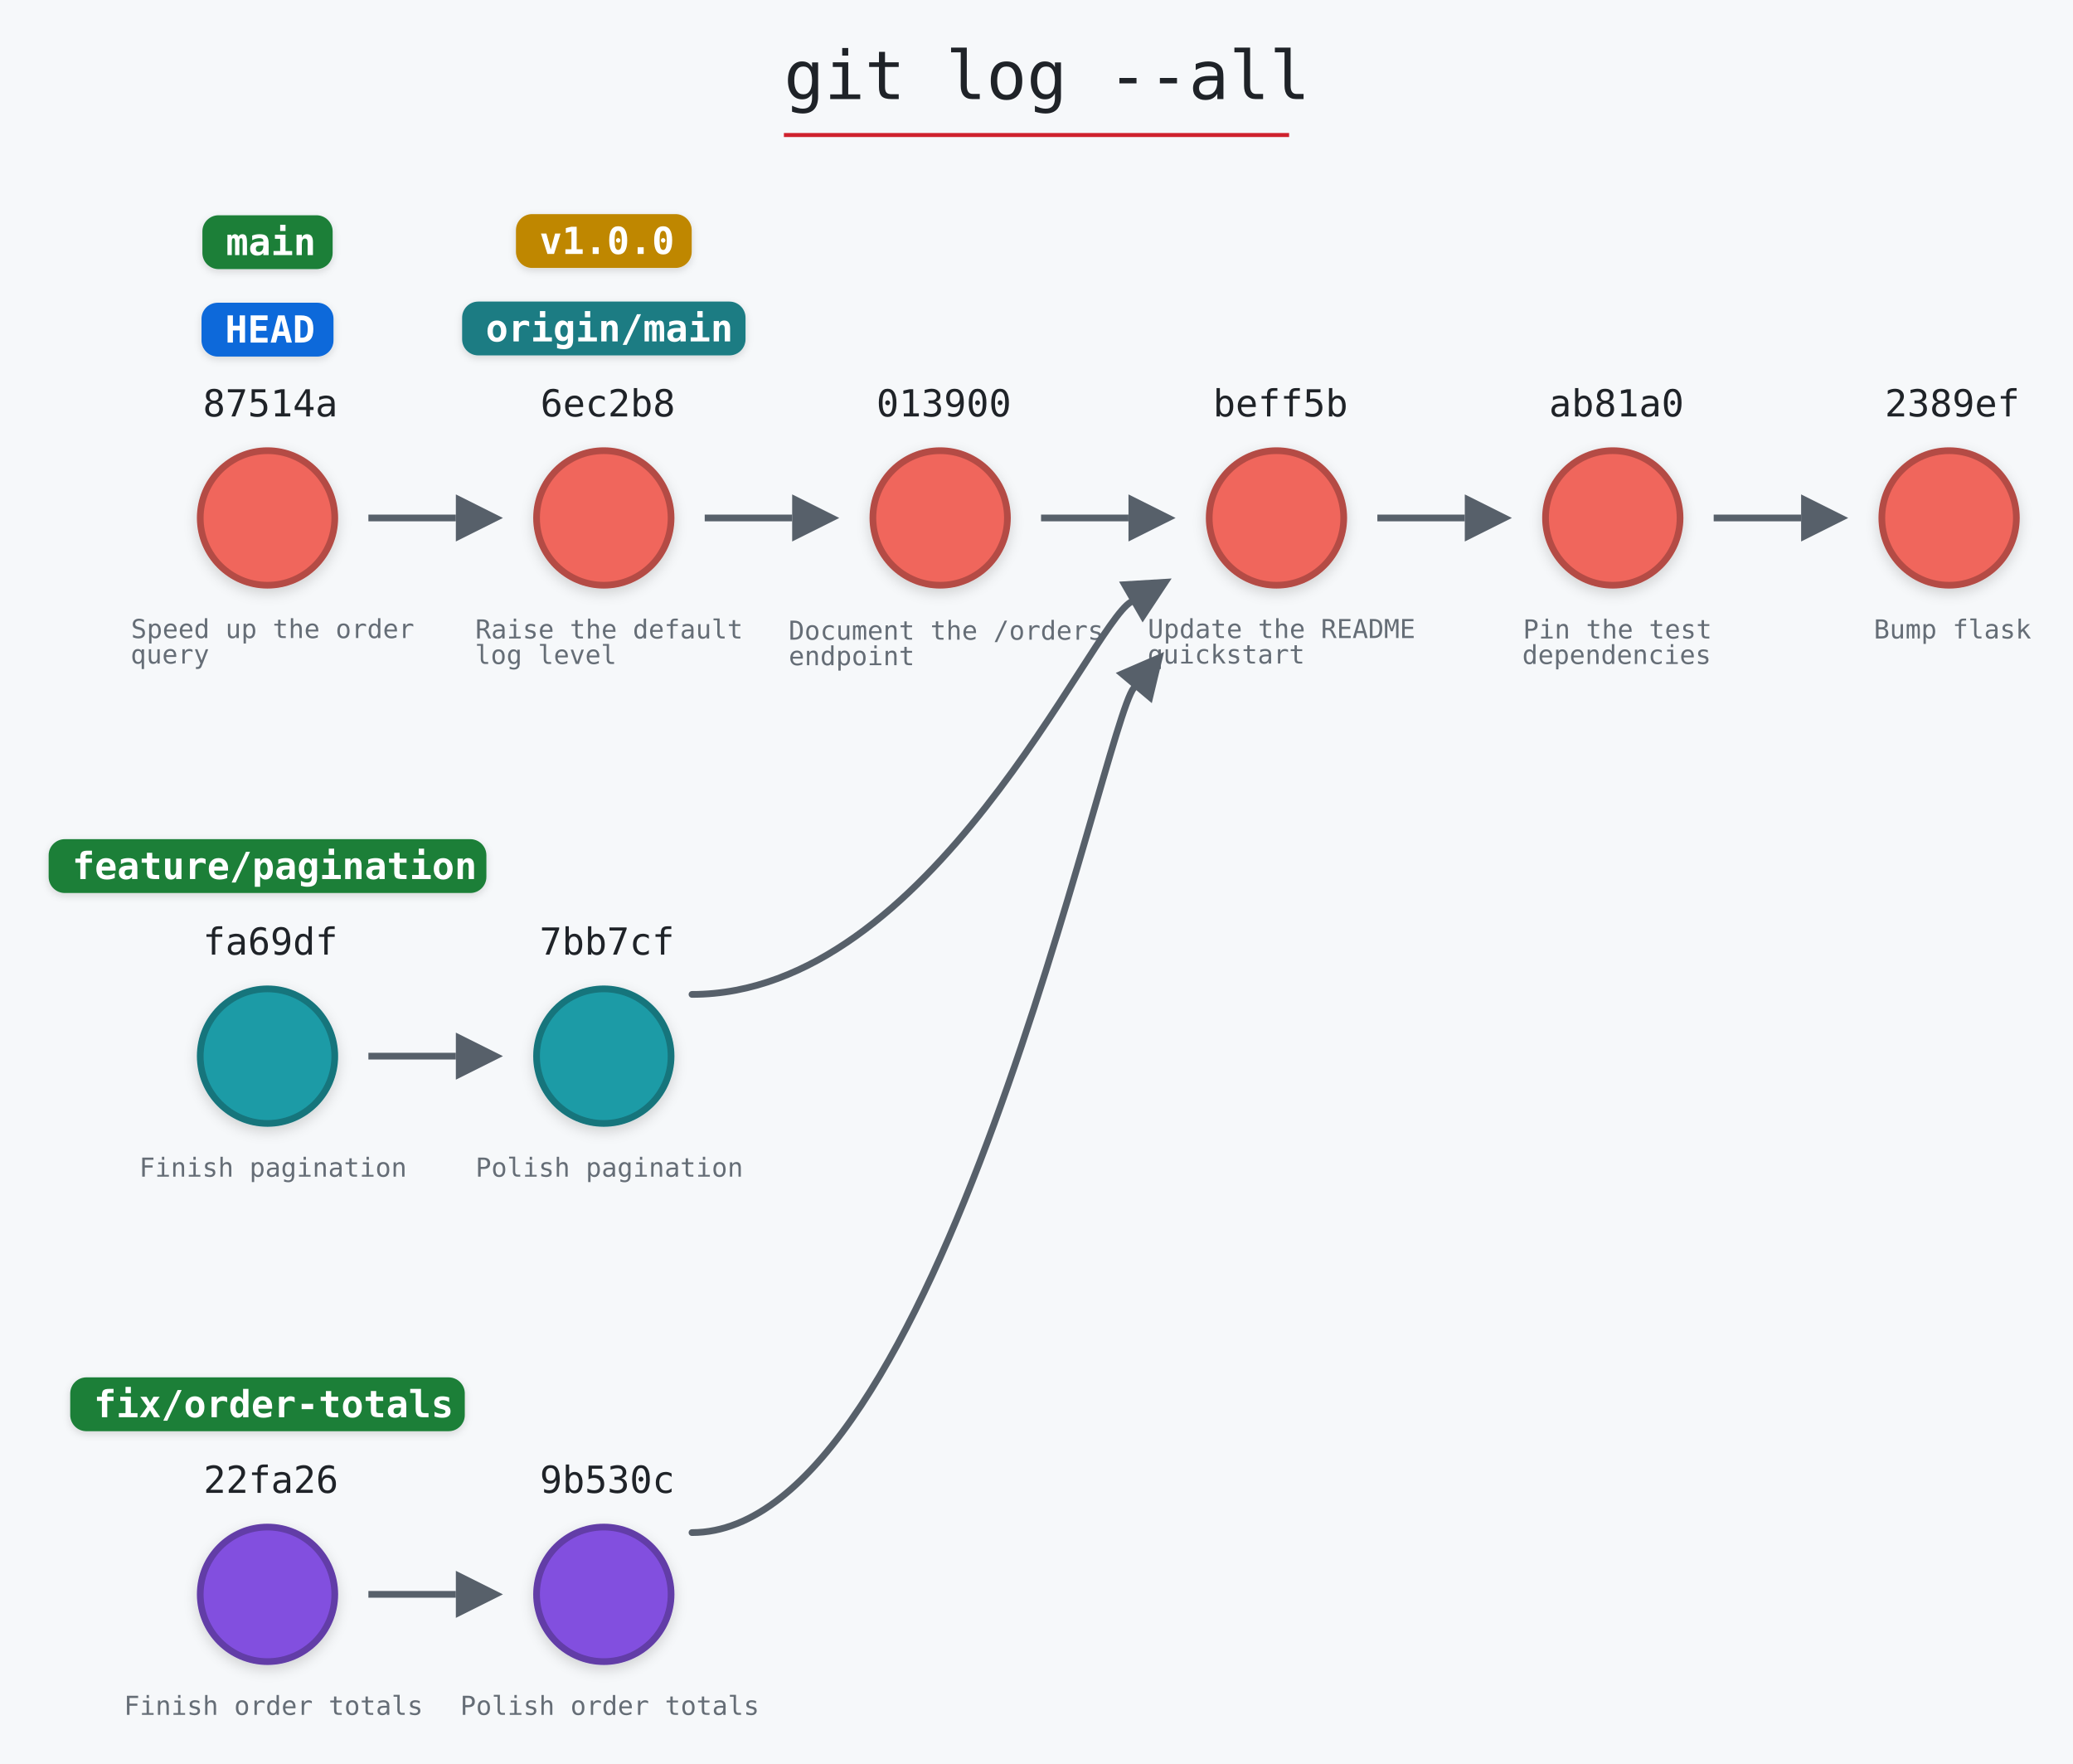
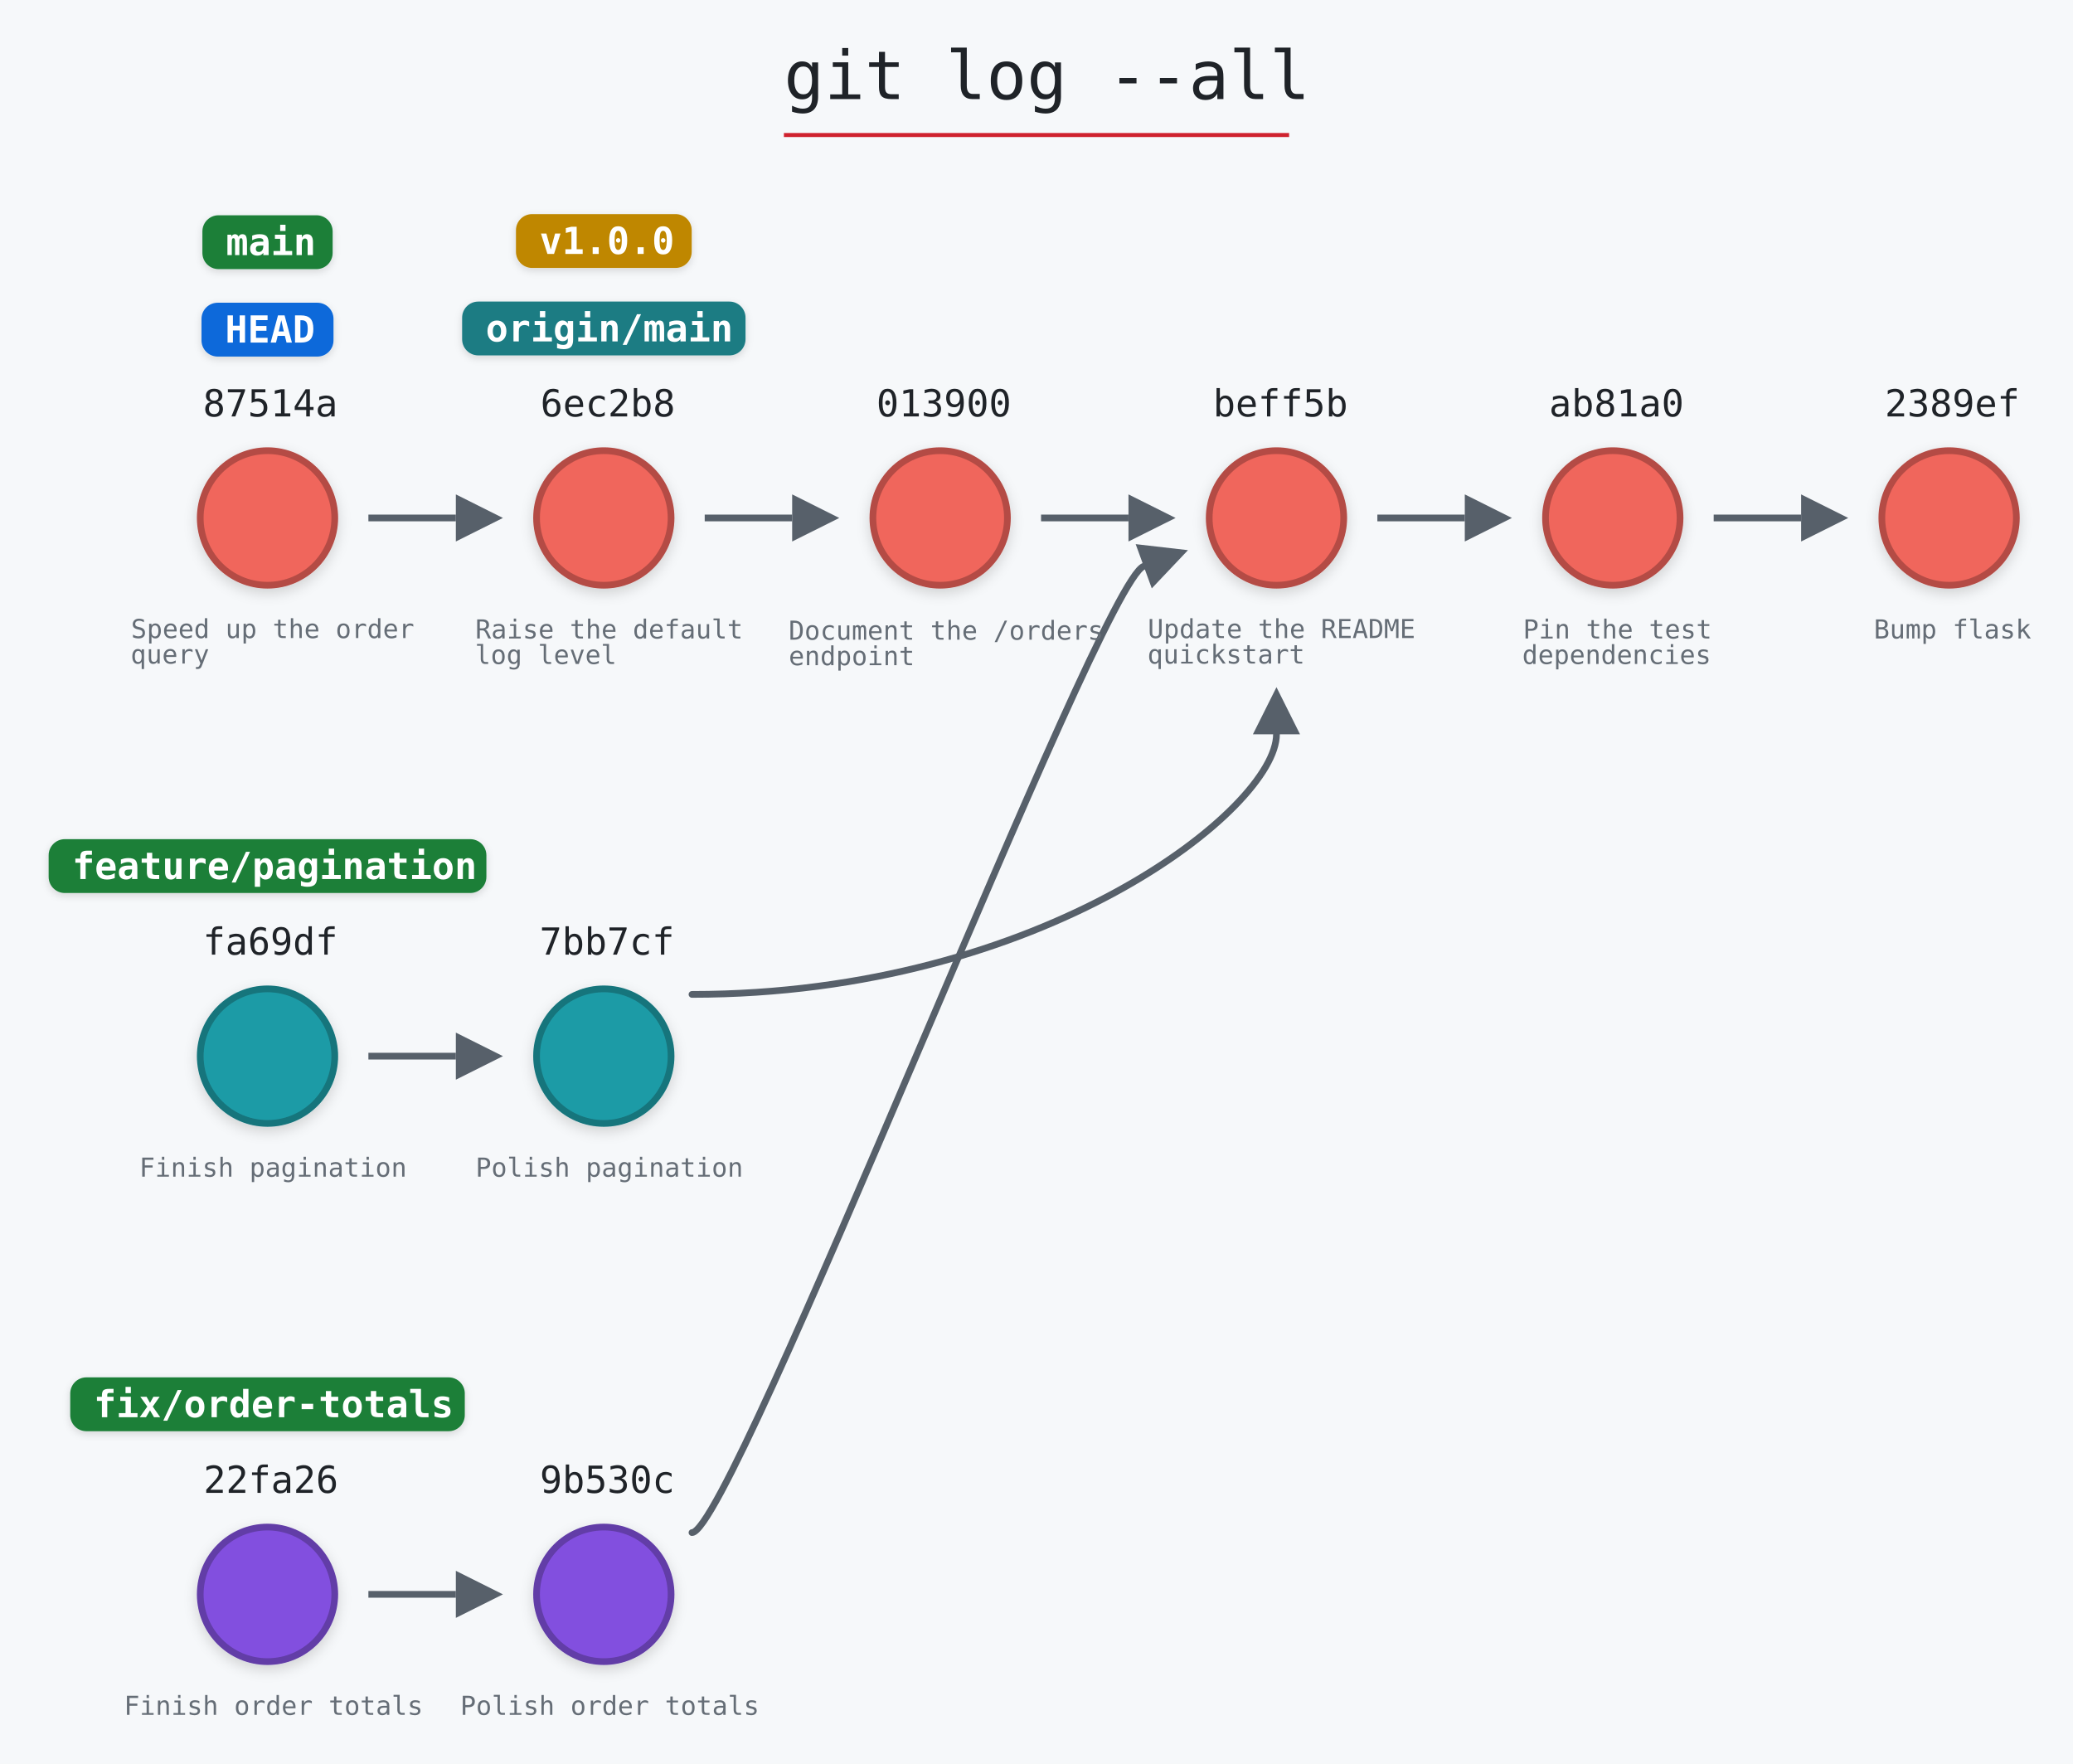
- <svg xmlns="http://www.w3.org/2000/svg" id="scene" viewBox="363.34 -15.23 1193.32 1015.23" width="1193.32" height="1015.23" font-family="&quot;Cascadia Mono&quot;,&quot;JetBrains Mono&quot;,&quot;Fira Mono&quot;,&quot;SF Mono&quot;,Menlo,Consolas,&quot;DejaVu Sans Mono&quot;,&quot;Liberation Mono&quot;,monospace" data-scale="77.440337" data-center="5.716225 -3.320288" data-frame="1920 1080">
+ <svg xmlns="http://www.w3.org/2000/svg" id="scene" viewBox="363.34 -15.23 1193.32 1015.23" width="1193.32" height="1015.23" font-family="&quot;Cascadia Mono&quot;,&quot;JetBrains Mono&quot;,&quot;Fira Mono&quot;,&quot;SF Mono&quot;,Menlo,Consolas,&quot;DejaVu Sans Mono&quot;,&quot;Liberation Mono&quot;,monospace" data-scale="77.440337" data-center="5.716225 -3.320288" data-frame="1920 1080" data-theme="light">
  <defs>
    <filter id="shadow1" x="-60%" y="-60%" width="220%" height="220%" color-interpolation-filters="sRGB">
      <feDropShadow dx="0" dy="2.71" stdDeviation="3.87" flood-color="#000000" flood-opacity="0.16" />
    </filter>
    <filter id="shadow2" x="-60%" y="-60%" width="220%" height="220%" color-interpolation-filters="sRGB">
      <feDropShadow dx="0" dy="1.55" stdDeviation="2.32" flood-color="#000000" flood-opacity="0.14" />
    </filter>
  </defs>
  <rect x="363.34" y="-15.23" width="1193.32" height="1015.23" fill="#F6F8FA" data-role="background" />
+   <line x1="575.41" y1="282.88" x2="625.75" y2="282.88" fill="none" stroke="#57606A" stroke-width="3.87" data-role="edge" data-src="87514a7364eeca0129f9c721c4f19bb402d01afe" data-dst="6ec2b8c6d5e08b122fcee197d96d51689b269ac0" data-phase="before" />
+   <polygon points="652.85,282.88 625.75,269.32 625.75,296.43" fill="#57606A" data-role="edge" data-src="87514a7364eeca0129f9c721c4f19bb402d01afe" data-dst="6ec2b8c6d5e08b122fcee197d96d51689b269ac0" data-phase="before" />
+   <line x1="769.01" y1="282.88" x2="819.35" y2="282.88" fill="none" stroke="#57606A" stroke-width="3.87" data-role="edge" data-src="6ec2b8c6d5e08b122fcee197d96d51689b269ac0" data-dst="013900b4f918f460b423b7998265adbe9a9b8fdd" data-phase="before" />
+   <polygon points="846.46,282.88 819.35,269.32 819.35,296.43" fill="#57606A" data-role="edge" data-src="6ec2b8c6d5e08b122fcee197d96d51689b269ac0" data-dst="013900b4f918f460b423b7998265adbe9a9b8fdd" data-phase="before" />
+   <line x1="962.62" y1="282.88" x2="1012.95" y2="282.88" fill="none" stroke="#57606A" stroke-width="3.87" data-role="edge" data-src="013900b4f918f460b423b7998265adbe9a9b8fdd" data-dst="beff5b09452f5173c5b26dee3ababda1e7f70b86" data-phase="before" />
+   <polygon points="1040.06,282.88 1012.95,269.32 1012.95,296.43" fill="#57606A" data-role="edge" data-src="013900b4f918f460b423b7998265adbe9a9b8fdd" data-dst="beff5b09452f5173c5b26dee3ababda1e7f70b86" data-phase="before" />
+   <line x1="1156.22" y1="282.88" x2="1206.55" y2="282.88" fill="none" stroke="#57606A" stroke-width="3.87" data-role="edge" data-src="beff5b09452f5173c5b26dee3ababda1e7f70b86" data-dst="ab81a0eda92af6e1ccb25044e8c648bbd092bb32" data-phase="before" />
+   <polygon points="1233.66,282.88 1206.55,269.32 1206.55,296.43" fill="#57606A" data-role="edge" data-src="beff5b09452f5173c5b26dee3ababda1e7f70b86" data-dst="ab81a0eda92af6e1ccb25044e8c648bbd092bb32" data-phase="before" />
+   <line x1="575.41" y1="592.64" x2="625.75" y2="592.64" fill="none" stroke="#57606A" stroke-width="3.87" data-role="edge" data-src="fa69df4b195035d2bcc1862440430ed19059a811" data-dst="7bb7cf4b349a694944d4eddf977f82fe4d44a9b2" data-phase="before" />
+   <polygon points="652.85,592.64 625.75,579.09 625.75,606.19" fill="#57606A" data-role="edge" data-src="fa69df4b195035d2bcc1862440430ed19059a811" data-dst="7bb7cf4b349a694944d4eddf977f82fe4d44a9b2" data-phase="before" />
+   <path d="M 761.68 557.1 C 963.55 557.1, 1098.14 449.97, 1098.14 407.38" stroke-linecap="round" fill="none" stroke="#57606A" stroke-width="3.87" data-role="edge" data-src="7bb7cf4b349a694944d4eddf977f82fe4d44a9b2" data-dst="beff5b09452f5173c5b26dee3ababda1e7f70b86" data-phase="before" />
+   <polygon points="1098.14,380.28 1084.58,407.38 1111.69,407.38" fill="#57606A" data-role="edge" data-src="7bb7cf4b349a694944d4eddf977f82fe4d44a9b2" data-dst="beff5b09452f5173c5b26dee3ababda1e7f70b86" data-phase="before" />
+   <line x1="1349.82" y1="282.88" x2="1400.15" y2="282.88" fill="none" stroke="#57606A" stroke-width="3.87" data-role="edge" data-src="ab81a0eda92af6e1ccb25044e8c648bbd092bb32" data-dst="2389ef9cfd806326d1dcf73ff3550c22a3aaac83" data-phase="before" />
+   <polygon points="1427.26,282.88 1400.15,269.32 1400.15,296.43" fill="#57606A" data-role="edge" data-src="ab81a0eda92af6e1ccb25044e8c648bbd092bb32" data-dst="2389ef9cfd806326d1dcf73ff3550c22a3aaac83" data-phase="before" />
+   <line x1="575.41" y1="902.4" x2="625.75" y2="902.4" fill="none" stroke="#57606A" stroke-width="3.87" data-role="edge" data-src="22fa26ccb001dd4b8e8f7b82e5fdd46a619fd104" data-dst="9b530ceaec9c9baf4d1c5070e9af76cc9c205151" data-phase="before" />
+   <polygon points="652.85,902.4 625.75,888.85 625.75,915.95" fill="#57606A" data-role="edge" data-src="22fa26ccb001dd4b8e8f7b82e5fdd46a619fd104" data-dst="9b530ceaec9c9baf4d1c5070e9af76cc9c205151" data-phase="before" />
+   <path d="M 761.68 866.86 C 784.91 866.86, 996.26 319.96, 1021.73 310.69" stroke-linecap="round" fill="none" stroke="#57606A" stroke-width="3.87" data-role="edge" data-src="9b530ceaec9c9baf4d1c5070e9af76cc9c205151" data-dst="beff5b09452f5173c5b26dee3ababda1e7f70b86" data-phase="before" />
+   <polygon points="1047.2,301.42 1017.09,297.95 1026.36,323.42" fill="#57606A" data-role="edge" data-src="9b530ceaec9c9baf4d1c5070e9af76cc9c205151" data-dst="beff5b09452f5173c5b26dee3ababda1e7f70b86" data-phase="before" />
  <circle cx="517.33" cy="282.88" r="38.72" fill="#F0665C" stroke="#B44C45" stroke-width="3.87" filter="url(#shadow1)" data-role="commit" data-phase="before" data-sha="87514a7364eeca0129f9c721c4f19bb402d01afe" data-author="Margaret Hamilton" data-date="2024-03-01 19:00" data-message="Speed up the order query" data-parents="6ec2b8c6d5e08b122fcee197d96d51689b269ac0" data-kind="commit" />
  <text x="480.13" y="224.46" font-size="21.5" fill="#1F2328" xml:space="preserve" textLength="74.4" lengthAdjust="spacingAndGlyphs" data-role="commit-label" data-sha="87514a7364eeca0129f9c721c4f19bb402d01afe" data-phase="before">87514a</text>
  <text x="438.74" y="352.01" font-size="15.05" fill="#656D76" xml:space="preserve" textLength="157.42" lengthAdjust="spacingAndGlyphs" data-role="commit-label" data-sha="87514a7364eeca0129f9c721c4f19bb402d01afe" data-phase="before">Speed up the order</text>
  <text x="438.51" y="366.68" font-size="15.05" fill="#656D76" xml:space="preserve" textLength="42.79" lengthAdjust="spacingAndGlyphs" data-role="commit-label" data-sha="87514a7364eeca0129f9c721c4f19bb402d01afe" data-phase="before">query</text>
  <rect x="479.34" y="159.01" width="75.98" height="30.98" rx="9.29" fill="#0969DA" filter="url(#shadow2)" data-role="ref" data-name="HEAD" data-kind="head" data-phase="before" />
  <text x="492.9" y="181.95" font-size="21.5" fill="#FFFFFF" xml:space="preserve" font-weight="700" textLength="48.87" lengthAdjust="spacingAndGlyphs" data-role="ref" data-name="HEAD" data-kind="head" data-phase="before">HEAD</text>
  <rect x="479.85" y="108.67" width="74.97" height="30.98" rx="9.29" fill="#1A7F37" filter="url(#shadow2)" data-role="ref" data-name="main" data-kind="branch" data-phase="before" />
  <text x="493.4" y="131.61" font-size="21.5" fill="#FFFFFF" xml:space="preserve" font-weight="700" textLength="47.87" lengthAdjust="spacingAndGlyphs" data-role="ref" data-name="main" data-kind="branch" data-phase="before">main</text>
  <circle cx="710.93" cy="282.88" r="38.72" fill="#F0665C" stroke="#B44C45" stroke-width="3.87" filter="url(#shadow1)" data-role="commit" data-phase="before" data-sha="6ec2b8c6d5e08b122fcee197d96d51689b269ac0" data-author="Margaret Hamilton" data-date="2024-03-01 14:00" data-message="Raise the default log level" data-parents="013900b4f918f460b423b7998265adbe9a9b8fdd" data-kind="commit" />
  <text x="674.41" y="224.46" font-size="21.5" fill="#1F2328" xml:space="preserve" textLength="73.06" lengthAdjust="spacingAndGlyphs" data-role="commit-label" data-sha="6ec2b8c6d5e08b122fcee197d96d51689b269ac0" data-phase="before">6ec2b8</text>
  <text x="636.99" y="352.24" font-size="15.05" fill="#656D76" xml:space="preserve" textLength="148.13" lengthAdjust="spacingAndGlyphs" data-role="commit-label" data-sha="6ec2b8c6d5e08b122fcee197d96d51689b269ac0" data-phase="before">Raise the default</text>
  <text x="636.75" y="366.92" font-size="15.05" fill="#656D76" xml:space="preserve" textLength="77.83" lengthAdjust="spacingAndGlyphs" data-role="commit-label" data-sha="6ec2b8c6d5e08b122fcee197d96d51689b269ac0" data-phase="before">log level</text>
  <rect x="629.36" y="158.34" width="163.14" height="30.98" rx="9.29" fill="#1B7C83" filter="url(#shadow2)" data-role="ref" data-name="origin/main" data-kind="remote" data-phase="before" />
  <text x="642.92" y="181.28" font-size="21.5" fill="#FFFFFF" xml:space="preserve" font-weight="700" textLength="136.04" lengthAdjust="spacingAndGlyphs" data-role="ref" data-name="origin/main" data-kind="remote" data-phase="before">origin/main</text>
  <rect x="660.35" y="108" width="101.17" height="30.98" rx="9.29" fill="#BF8700" filter="url(#shadow2)" data-role="ref" data-name="v1.0.0" data-kind="tag" data-phase="before" />
  <text x="673.9" y="130.94" font-size="21.5" fill="#FFFFFF" xml:space="preserve" font-weight="700" textLength="74.07" lengthAdjust="spacingAndGlyphs" data-role="ref" data-name="v1.0.0" data-kind="tag" data-phase="before">v1.0.0</text>
-   <line x1="575.41" y1="282.88" x2="625.75" y2="282.88" fill="none" stroke="#57606A" stroke-width="3.87" data-role="edge" data-src="87514a7364eeca0129f9c721c4f19bb402d01afe" data-dst="6ec2b8c6d5e08b122fcee197d96d51689b269ac0" data-phase="before" />
-   <polygon points="652.85,282.88 625.75,269.32 625.75,296.43" fill="#57606A" data-role="edge" data-src="87514a7364eeca0129f9c721c4f19bb402d01afe" data-dst="6ec2b8c6d5e08b122fcee197d96d51689b269ac0" data-phase="before" />
  <circle cx="904.54" cy="282.88" r="38.72" fill="#F0665C" stroke="#B44C45" stroke-width="3.87" filter="url(#shadow1)" data-role="commit" data-phase="before" data-sha="013900b4f918f460b423b7998265adbe9a9b8fdd" data-author="Grace Hopper" data-date="2024-03-01 13:00" data-message="Document the /orders endpoint" data-parents="beff5b09452f5173c5b26dee3ababda1e7f70b86" data-kind="commit" />
  <text x="867.84" y="224.46" font-size="21.5" fill="#1F2328" xml:space="preserve" textLength="73.39" lengthAdjust="spacingAndGlyphs" data-role="commit-label" data-sha="013900b4f918f460b423b7998265adbe9a9b8fdd" data-phase="before">013900</text>
  <text x="817.36" y="352.95" font-size="15.05" fill="#656D76" xml:space="preserve" textLength="174.35" lengthAdjust="spacingAndGlyphs" data-role="commit-label" data-sha="013900b4f918f460b423b7998265adbe9a9b8fdd" data-phase="before">Document the /orders</text>
  <text x="817.36" y="367.62" font-size="15.05" fill="#656D76" xml:space="preserve" textLength="68.78" lengthAdjust="spacingAndGlyphs" data-role="commit-label" data-sha="013900b4f918f460b423b7998265adbe9a9b8fdd" data-phase="before">endpoint</text>
-   <line x1="769.01" y1="282.88" x2="819.35" y2="282.88" fill="none" stroke="#57606A" stroke-width="3.87" data-role="edge" data-src="6ec2b8c6d5e08b122fcee197d96d51689b269ac0" data-dst="013900b4f918f460b423b7998265adbe9a9b8fdd" data-phase="before" />
-   <polygon points="846.46,282.88 819.35,269.32 819.35,296.43" fill="#57606A" data-role="edge" data-src="6ec2b8c6d5e08b122fcee197d96d51689b269ac0" data-dst="013900b4f918f460b423b7998265adbe9a9b8fdd" data-phase="before" />
  <circle cx="1098.14" cy="282.88" r="38.72" fill="#F0665C" stroke="#B44C45" stroke-width="3.87" filter="url(#shadow1)" data-role="commit" data-phase="before" data-sha="beff5b09452f5173c5b26dee3ababda1e7f70b86" data-author="Margaret Hamilton" data-date="2024-03-01 12:00" data-message="Update the README quickstart" data-parents="ab81a0eda92af6e1ccb25044e8c648bbd092bb32" data-kind="commit" />
  <text x="1061.61" y="224.46" font-size="21.5" fill="#1F2328" xml:space="preserve" textLength="73.06" lengthAdjust="spacingAndGlyphs" data-role="commit-label" data-sha="beff5b09452f5173c5b26dee3ababda1e7f70b86" data-phase="before">beff5b</text>
  <text x="1024.07" y="352.01" font-size="15.05" fill="#656D76" xml:space="preserve" textLength="148.37" lengthAdjust="spacingAndGlyphs" data-role="commit-label" data-sha="beff5b09452f5173c5b26dee3ababda1e7f70b86" data-phase="before">Update the README</text>
  <text x="1023.84" y="366.68" font-size="15.05" fill="#656D76" xml:space="preserve" textLength="86.64" lengthAdjust="spacingAndGlyphs" data-role="commit-label" data-sha="beff5b09452f5173c5b26dee3ababda1e7f70b86" data-phase="before">quickstart</text>
-   <line x1="962.62" y1="282.88" x2="1012.95" y2="282.88" fill="none" stroke="#57606A" stroke-width="3.87" data-role="edge" data-src="013900b4f918f460b423b7998265adbe9a9b8fdd" data-dst="beff5b09452f5173c5b26dee3ababda1e7f70b86" data-phase="before" />
-   <polygon points="1040.06,282.88 1012.95,269.32 1012.95,296.43" fill="#57606A" data-role="edge" data-src="013900b4f918f460b423b7998265adbe9a9b8fdd" data-dst="beff5b09452f5173c5b26dee3ababda1e7f70b86" data-phase="before" />
  <circle cx="1291.74" cy="282.88" r="38.72" fill="#F0665C" stroke="#B44C45" stroke-width="3.87" filter="url(#shadow1)" data-role="commit" data-phase="before" data-sha="ab81a0eda92af6e1ccb25044e8c648bbd092bb32" data-author="Dennis Ritchie" data-date="2024-03-01 11:00" data-message="Pin the test dependencies" data-parents="2389ef9cfd806326d1dcf73ff3550c22a3aaac83" data-kind="commit" />
  <text x="1255.04" y="224.46" font-size="21.5" fill="#1F2328" xml:space="preserve" textLength="73.39" lengthAdjust="spacingAndGlyphs" data-role="commit-label" data-sha="ab81a0eda92af6e1ccb25044e8c648bbd092bb32" data-phase="before">ab81a0</text>
  <text x="1240.07" y="352.24" font-size="15.05" fill="#656D76" xml:space="preserve" textLength="103.81" lengthAdjust="spacingAndGlyphs" data-role="commit-label" data-sha="ab81a0eda92af6e1ccb25044e8c648bbd092bb32" data-phase="before">Pin the test</text>
  <text x="1239.6" y="366.92" font-size="15.05" fill="#656D76" xml:space="preserve" textLength="104.04" lengthAdjust="spacingAndGlyphs" data-role="commit-label" data-sha="ab81a0eda92af6e1ccb25044e8c648bbd092bb32" data-phase="before">dependencies</text>
-   <line x1="1156.22" y1="282.88" x2="1206.55" y2="282.88" fill="none" stroke="#57606A" stroke-width="3.87" data-role="edge" data-src="beff5b09452f5173c5b26dee3ababda1e7f70b86" data-dst="ab81a0eda92af6e1ccb25044e8c648bbd092bb32" data-phase="before" />
-   <polygon points="1233.66,282.88 1206.55,269.32 1206.55,296.43" fill="#57606A" data-role="edge" data-src="beff5b09452f5173c5b26dee3ababda1e7f70b86" data-dst="ab81a0eda92af6e1ccb25044e8c648bbd092bb32" data-phase="before" />
  <circle cx="517.33" cy="592.64" r="38.72" fill="#1F9BA6" stroke="#17747C" stroke-width="3.87" filter="url(#shadow1)" data-role="commit" data-phase="before" data-sha="fa69df4b195035d2bcc1862440430ed19059a811" data-author="Grace Hopper" data-date="2024-03-01 18:00" data-message="Finish pagination" data-parents="7bb7cf4b349a694944d4eddf977f82fe4d44a9b2" data-kind="commit" />
  <text x="480.13" y="534.22" font-size="21.5" fill="#1F2328" xml:space="preserve" textLength="74.4" lengthAdjust="spacingAndGlyphs" data-role="commit-label" data-sha="fa69df4b195035d2bcc1862440430ed19059a811" data-phase="before">fa69df</text>
  <text x="443.5" y="662" font-size="15.05" fill="#656D76" xml:space="preserve" textLength="147.66" lengthAdjust="spacingAndGlyphs" data-role="commit-label" data-sha="fa69df4b195035d2bcc1862440430ed19059a811" data-phase="before">Finish pagination</text>
  <rect x="391.34" y="467.76" width="251.99" height="30.98" rx="9.29" fill="#1A7F37" filter="url(#shadow2)" data-role="ref" data-name="feature/pagination" data-kind="branch" data-phase="before" />
  <text x="404.89" y="490.7" font-size="21.5" fill="#FFFFFF" xml:space="preserve" font-weight="700" textLength="224.88" lengthAdjust="spacingAndGlyphs" data-role="ref" data-name="feature/pagination" data-kind="branch" data-phase="before">feature/pagination</text>
  <circle cx="710.93" cy="592.64" r="38.72" fill="#1F9BA6" stroke="#17747C" stroke-width="3.87" filter="url(#shadow1)" data-role="commit" data-phase="before" data-sha="7bb7cf4b349a694944d4eddf977f82fe4d44a9b2" data-author="Ada Lovelace" data-date="2024-03-01 17:00" data-message="Polish pagination" data-parents="beff5b09452f5173c5b26dee3ababda1e7f70b86" data-kind="commit" />
  <text x="673.9" y="534.22" font-size="21.5" fill="#1F2328" xml:space="preserve" textLength="74.07" lengthAdjust="spacingAndGlyphs" data-role="commit-label" data-sha="7bb7cf4b349a694944d4eddf977f82fe4d44a9b2" data-phase="before">7bb7cf</text>
  <text x="637.1" y="662" font-size="15.05" fill="#656D76" xml:space="preserve" textLength="147.66" lengthAdjust="spacingAndGlyphs" data-role="commit-label" data-sha="7bb7cf4b349a694944d4eddf977f82fe4d44a9b2" data-phase="before">Polish pagination</text>
-   <line x1="575.41" y1="592.64" x2="625.75" y2="592.64" fill="none" stroke="#57606A" stroke-width="3.87" data-role="edge" data-src="fa69df4b195035d2bcc1862440430ed19059a811" data-dst="7bb7cf4b349a694944d4eddf977f82fe4d44a9b2" data-phase="before" />
-   <polygon points="652.85,592.64 625.75,579.09 625.75,606.19" fill="#57606A" data-role="edge" data-src="fa69df4b195035d2bcc1862440430ed19059a811" data-dst="7bb7cf4b349a694944d4eddf977f82fe4d44a9b2" data-phase="before" />
-   <path d="M 761.68 557.1 C 899.17 557.1, 990.83 344.83, 1014.3 331.28" stroke-linecap="round" fill="none" stroke="#57606A" stroke-width="3.87" data-role="edge" data-src="7bb7cf4b349a694944d4eddf977f82fe4d44a9b2" data-dst="beff5b09452f5173c5b26dee3ababda1e7f70b86" data-phase="before" />
-   <polygon points="1037.78,317.72 1007.53,319.54 1021.08,343.01" fill="#57606A" data-role="edge" data-src="7bb7cf4b349a694944d4eddf977f82fe4d44a9b2" data-dst="beff5b09452f5173c5b26dee3ababda1e7f70b86" data-phase="before" />
  <circle cx="1485.34" cy="282.88" r="38.72" fill="#F0665C" stroke="#B44C45" stroke-width="3.87" filter="url(#shadow1)" data-role="commit" data-phase="before" data-sha="2389ef9cfd806326d1dcf73ff3550c22a3aaac83" data-author="Grace Hopper" data-date="2024-03-01 10:00" data-message="Bump flask" data-parents="40758cd7eb5274127caf0ba2d0541e1e528794a3" data-kind="commit" />
  <text x="1448.31" y="224.46" font-size="21.5" fill="#1F2328" xml:space="preserve" textLength="74.07" lengthAdjust="spacingAndGlyphs" data-role="commit-label" data-sha="2389ef9cfd806326d1dcf73ff3550c22a3aaac83" data-phase="before">2389ef</text>
  <text x="1442.02" y="352.24" font-size="15.05" fill="#656D76" xml:space="preserve" textLength="86.64" lengthAdjust="spacingAndGlyphs" data-role="commit-label" data-sha="2389ef9cfd806326d1dcf73ff3550c22a3aaac83" data-phase="before">Bump flask</text>
-   <line x1="1349.82" y1="282.88" x2="1400.15" y2="282.88" fill="none" stroke="#57606A" stroke-width="3.87" data-role="edge" data-src="ab81a0eda92af6e1ccb25044e8c648bbd092bb32" data-dst="2389ef9cfd806326d1dcf73ff3550c22a3aaac83" data-phase="before" />
-   <polygon points="1427.26,282.88 1400.15,269.32 1400.15,296.43" fill="#57606A" data-role="edge" data-src="ab81a0eda92af6e1ccb25044e8c648bbd092bb32" data-dst="2389ef9cfd806326d1dcf73ff3550c22a3aaac83" data-phase="before" />
  <circle cx="517.33" cy="902.4" r="38.72" fill="#8250DF" stroke="#623CA7" stroke-width="3.87" filter="url(#shadow1)" data-role="commit" data-phase="before" data-sha="22fa26ccb001dd4b8e8f7b82e5fdd46a619fd104" data-author="Linus Torvalds" data-date="2024-03-01 16:00" data-message="Finish order totals" data-parents="9b530ceaec9c9baf4d1c5070e9af76cc9c205151" data-kind="commit" />
  <text x="480.47" y="843.98" font-size="21.5" fill="#1F2328" xml:space="preserve" textLength="73.73" lengthAdjust="spacingAndGlyphs" data-role="commit-label" data-sha="22fa26ccb001dd4b8e8f7b82e5fdd46a619fd104" data-phase="before">22fa26</text>
  <text x="434.69" y="971.76" font-size="15.05" fill="#656D76" xml:space="preserve" textLength="165.3" lengthAdjust="spacingAndGlyphs" data-role="commit-label" data-sha="22fa26ccb001dd4b8e8f7b82e5fdd46a619fd104" data-phase="before">Finish order totals</text>
  <rect x="403.77" y="777.52" width="227.13" height="30.98" rx="9.29" fill="#1A7F37" filter="url(#shadow2)" data-role="ref" data-name="fix/order-totals" data-kind="branch" data-phase="before" />
  <text x="417.32" y="800.46" font-size="21.5" fill="#FFFFFF" xml:space="preserve" font-weight="700" textLength="200.03" lengthAdjust="spacingAndGlyphs" data-role="ref" data-name="fix/order-totals" data-kind="branch" data-phase="before">fix/order-totals</text>
  <circle cx="710.93" cy="902.4" r="38.72" fill="#8250DF" stroke="#623CA7" stroke-width="3.87" filter="url(#shadow1)" data-role="commit" data-phase="before" data-sha="9b530ceaec9c9baf4d1c5070e9af76cc9c205151" data-author="Dennis Ritchie" data-date="2024-03-01 15:00" data-message="Polish order totals" data-parents="beff5b09452f5173c5b26dee3ababda1e7f70b86" data-kind="commit" />
  <text x="674.07" y="843.98" font-size="21.5" fill="#1F2328" xml:space="preserve" textLength="73.73" lengthAdjust="spacingAndGlyphs" data-role="commit-label" data-sha="9b530ceaec9c9baf4d1c5070e9af76cc9c205151" data-phase="before">9b530c</text>
  <text x="628.29" y="971.76" font-size="15.05" fill="#656D76" xml:space="preserve" textLength="165.3" lengthAdjust="spacingAndGlyphs" data-role="commit-label" data-sha="9b530ceaec9c9baf4d1c5070e9af76cc9c205151" data-phase="before">Polish order totals</text>
-   <line x1="575.41" y1="902.4" x2="625.75" y2="902.4" fill="none" stroke="#57606A" stroke-width="3.87" data-role="edge" data-src="22fa26ccb001dd4b8e8f7b82e5fdd46a619fd104" data-dst="9b530ceaec9c9baf4d1c5070e9af76cc9c205151" data-phase="before" />
-   <polygon points="652.85,902.4 625.75,888.85 625.75,915.95" fill="#57606A" data-role="edge" data-src="22fa26ccb001dd4b8e8f7b82e5fdd46a619fd104" data-dst="9b530ceaec9c9baf4d1c5070e9af76cc9c205151" data-phase="before" />
-   <path d="M 761.68 866.86 C 903.82 866.86, 998.58 401.52, 1016 380.76" stroke-linecap="round" fill="none" stroke="#57606A" stroke-width="3.87" data-role="edge" data-src="9b530ceaec9c9baf4d1c5070e9af76cc9c205151" data-dst="beff5b09452f5173c5b26dee3ababda1e7f70b86" data-phase="before" />
-   <polygon points="1033.43,360 1005.62,372.05 1026.38,389.47" fill="#57606A" data-role="edge" data-src="9b530ceaec9c9baf4d1c5070e9af76cc9c205151" data-dst="beff5b09452f5173c5b26dee3ababda1e7f70b86" data-phase="before" />
  <text x="814.59" y="41.79" font-size="38.7" fill="#1F2328" xml:space="preserve" textLength="290.82" lengthAdjust="spacingAndGlyphs" data-role="title">git log --all</text>
  <line x1="814.59" y1="62.48" x2="1105.41" y2="62.48" fill="none" stroke="#CF222E" stroke-width="2.32" data-role="title" />
</svg>
